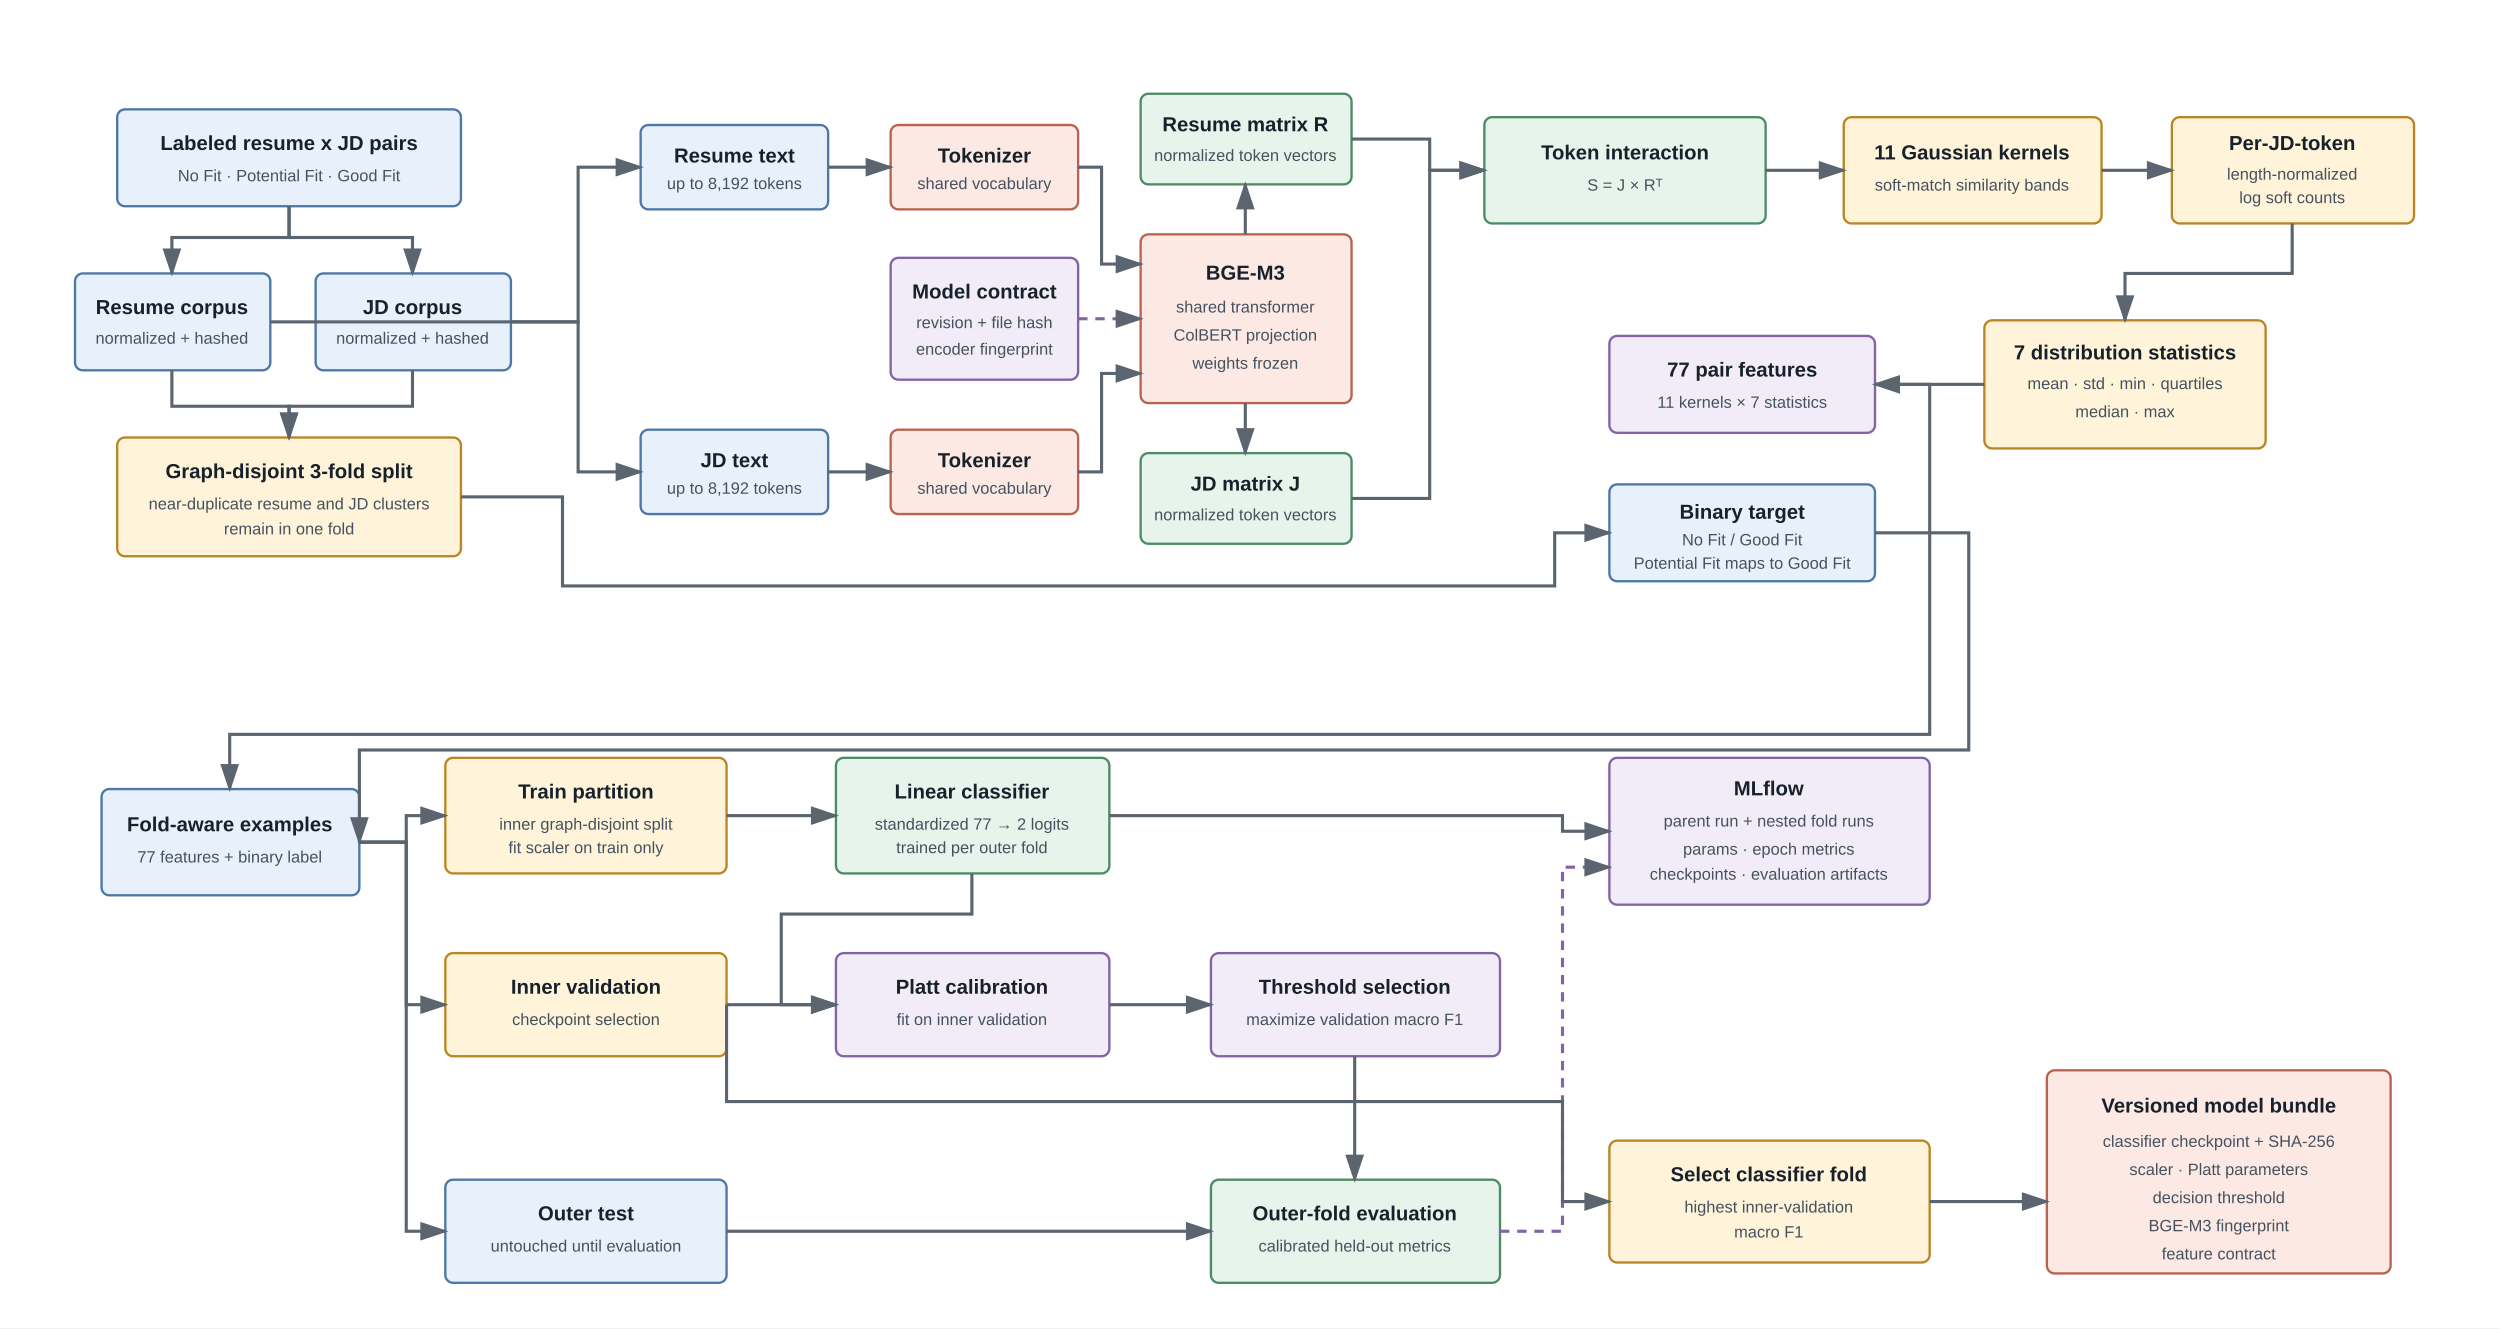
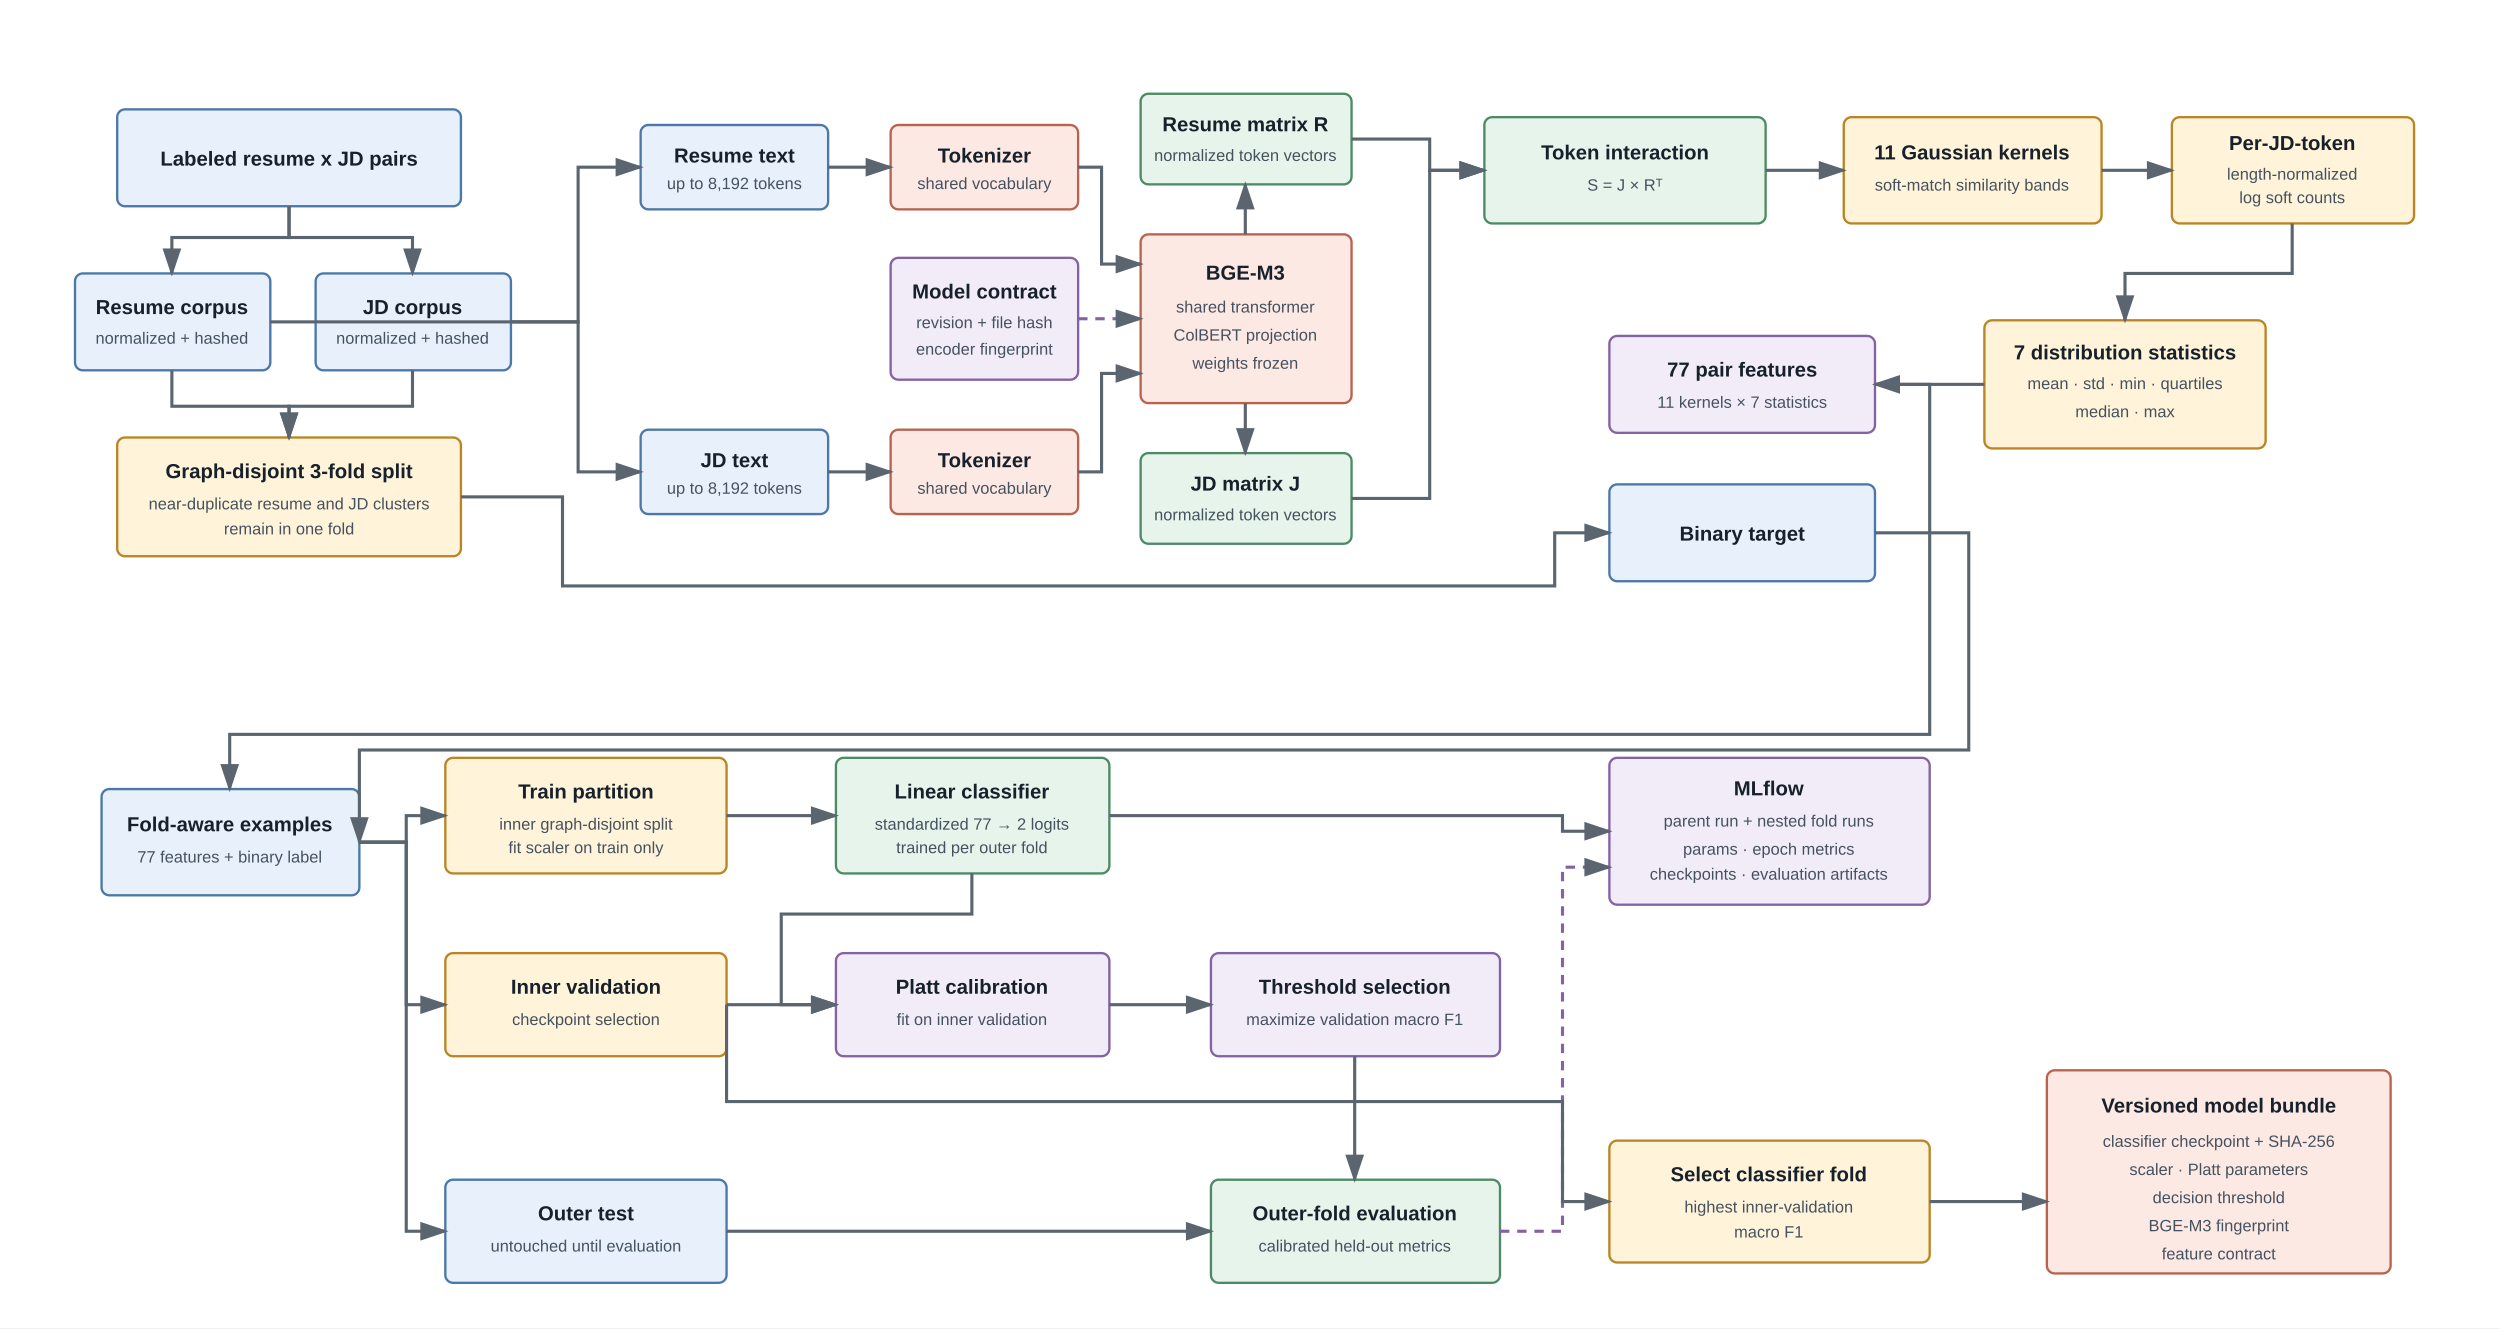
<svg xmlns="http://www.w3.org/2000/svg" width="1600" height="850" viewBox="0 0 1600 850" role="img" aria-label="Resume and job-description scoring model training flow">
  <defs>
    <marker id="arrow" markerWidth="10" markerHeight="10" refX="8" refY="3" orient="auto" markerUnits="strokeWidth">
      <path d="M0,0 L0,6 L9,3 z" fill="#5b6570" />
    </marker>
    <style>
      @font-face{font-family:Lexend;src:url('fonts/Lexend.ttf') format('truetype');font-weight:100 900;font-style:normal}
      text{font-family:Lexend,Arial,sans-serif;fill:#17212b}.node{stroke-width:1.5}.main{font-size:13px;font-weight:700}.sub{font-size:10.5px;fill:#44515e}.edge{fill:none;stroke:#5b6570;stroke-width:2;marker-end:url(#arrow)}.support{fill:none;stroke:#8362a5;stroke-width:2;stroke-dasharray:6 5;marker-end:url(#arrow)}
    </style>
  </defs>
  <rect width="1600" height="850" fill="#fff" />
  <g transform="translate(0 -70)">
    <g text-anchor="middle">
      <rect class="node" x="75" y="140" width="220" height="62" rx="5" fill="#e8f1fb" stroke="#4b78a8" />
-       <text class="main" x="185" y="166">Labeled resume x JD pairs</text>
-       <text class="sub" x="185" y="186">No Fit · Potential Fit · Good Fit</text>
+       <text class="main" x="185" y="176">Labeled resume x JD pairs</text>
      <rect class="node" x="48" y="245" width="125" height="62" rx="5" fill="#e8f1fb" stroke="#4b78a8" />
      <text class="main" x="110" y="271">Resume corpus</text>
      <text class="sub" x="110" y="290">normalized + hashed</text>
      <rect class="node" x="202" y="245" width="125" height="62" rx="5" fill="#e8f1fb" stroke="#4b78a8" />
      <text class="main" x="264" y="271">JD corpus</text>
      <text class="sub" x="264" y="290">normalized + hashed</text>
      <rect class="node" x="75" y="350" width="220" height="76" rx="5" fill="#fff3d9" stroke="#b98525" />
      <text class="main" x="185" y="376">Graph-disjoint 3-fold split</text>
      <text class="sub" x="185" y="396">near-duplicate resume and JD clusters</text>
      <text class="sub" x="185" y="412">remain in one fold</text>
    </g>
    <path class="edge" d="M185 202V222H110V245" />
    <path class="edge" d="M185 202V222H264V245" />
    <path class="edge" d="M110 307V330H185V350" />
    <path class="edge" d="M264 307V330H185V350" />
    <g text-anchor="middle">
      <rect class="node" x="410" y="150" width="120" height="54" rx="5" fill="#e8f1fb" stroke="#4b78a8" />
      <text class="main" x="470" y="174">Resume text</text>
      <text class="sub" x="470" y="191">up to 8,192 tokens</text>
      <rect class="node" x="410" y="345" width="120" height="54" rx="5" fill="#e8f1fb" stroke="#4b78a8" />
      <text class="main" x="470" y="369">JD text</text>
      <text class="sub" x="470" y="386">up to 8,192 tokens</text>
      <rect class="node" x="570" y="150" width="120" height="54" rx="5" fill="#fce9e4" stroke="#b9634f" />
      <text class="main" x="630" y="174">Tokenizer</text>
      <text class="sub" x="630" y="191">shared vocabulary</text>
      <rect class="node" x="570" y="345" width="120" height="54" rx="5" fill="#fce9e4" stroke="#b9634f" />
      <text class="main" x="630" y="369">Tokenizer</text>
      <text class="sub" x="630" y="386">shared vocabulary</text>
      <rect class="node" x="730" y="220" width="135" height="108" rx="5" fill="#fce9e4" stroke="#b9634f" />
      <text class="main" x="797" y="249">BGE-M3</text>
      <text class="sub" x="797" y="270">shared transformer</text>
      <text class="sub" x="797" y="288">ColBERT projection</text>
      <text class="sub" x="797" y="306">weights frozen</text>
      <rect class="node" x="570" y="235" width="120" height="78" rx="5" fill="#f2ecf8" stroke="#8362a5" />
      <text class="main" x="630" y="261">Model contract</text>
      <text class="sub" x="630" y="280">revision + file hash</text>
      <text class="sub" x="630" y="297">encoder fingerprint</text>
      <rect class="node" x="730" y="130" width="135" height="58" rx="5" fill="#e7f4ec" stroke="#4c8b65" />
      <text class="main" x="797" y="154">Resume matrix R</text>
      <text class="sub" x="797" y="173">normalized token vectors</text>
      <rect class="node" x="730" y="360" width="135" height="58" rx="5" fill="#e7f4ec" stroke="#4c8b65" />
      <text class="main" x="797" y="384">JD matrix J</text>
      <text class="sub" x="797" y="403">normalized token vectors</text>
    </g>
    <path class="edge" d="M530 177H570" />
    <path class="edge" d="M530 372H570" />
    <path class="edge" d="M690 177H705V239H730" />
    <path class="edge" d="M690 372H705V309H730" />
    <path class="support" d="M690 274H730" />
    <path class="edge" d="M797 220V188" />
    <path class="edge" d="M797 328V360" />
    <g text-anchor="middle">
      <rect class="node" x="950" y="145" width="180" height="68" rx="5" fill="#e7f4ec" stroke="#4c8b65" />
      <text class="main" x="1040" y="172">Token interaction</text>
      <text class="sub" x="1040" y="192">S = J × Rᵀ</text>
      <rect class="node" x="1180" y="145" width="165" height="68" rx="5" fill="#fff3d9" stroke="#b98525" />
      <text class="main" x="1262" y="172">11 Gaussian kernels</text>
      <text class="sub" x="1262" y="192">soft-match similarity bands</text>
      <rect class="node" x="1390" y="145" width="155" height="68" rx="5" fill="#fff3d9" stroke="#b98525" />
      <text class="main" x="1467" y="166">Per-JD-token</text>
      <text class="sub" x="1467" y="185">length-normalized</text>
      <text class="sub" x="1467" y="200">log soft counts</text>
      <rect class="node" x="1270" y="275" width="180" height="82" rx="5" fill="#fff3d9" stroke="#b98525" />
      <text class="main" x="1360" y="300">7 distribution statistics</text>
      <text class="sub" x="1360" y="319">mean · std · min · quartiles</text>
      <text class="sub" x="1360" y="337">median · max</text>
      <rect class="node" x="1030" y="285" width="170" height="62" rx="5" fill="#f2ecf8" stroke="#8362a5" />
      <text class="main" x="1115" y="311">77 pair features</text>
      <text class="sub" x="1115" y="331">11 kernels × 7 statistics</text>
      <rect class="node" x="1030" y="380" width="170" height="62" rx="5" fill="#e8f1fb" stroke="#4b78a8" />
-       <text class="main" x="1115" y="402">Binary target</text>
-       <text class="sub" x="1115" y="419">No Fit / Good Fit</text>
-       <text class="sub" x="1115" y="434">Potential Fit maps to Good Fit</text>
+       <text class="main" x="1115" y="416">Binary target</text>
    </g>
    <path class="edge" d="M865 159H915V179H950" />
    <path class="edge" d="M865 389H915V179H950" />
    <path class="edge" d="M1130 179H1180" />
    <path class="edge" d="M1345 179H1390" />
    <path class="edge" d="M1467 213V245H1360V275" />
    <path class="edge" d="M1270 316H1200" />
    <path class="edge" d="M295 388H360V445H995V411H1030" />
    <path class="edge" d="M173 276H370V177H410" />
    <path class="edge" d="M327 276H370V372H410" />
    <g text-anchor="middle">
      <rect class="node" x="65" y="575" width="165" height="68" rx="5" fill="#e8f1fb" stroke="#4b78a8" />
      <text class="main" x="147" y="602">Fold-aware examples</text>
      <text class="sub" x="147" y="622">77 features + binary label</text>
      <rect class="node" x="285" y="555" width="180" height="74" rx="5" fill="#fff3d9" stroke="#b98525" />
      <text class="main" x="375" y="581">Train partition</text>
      <text class="sub" x="375" y="601">inner graph-disjoint split</text>
      <text class="sub" x="375" y="616">fit scaler on train only</text>
      <rect class="node" x="285" y="680" width="180" height="66" rx="5" fill="#fff3d9" stroke="#b98525" />
      <text class="main" x="375" y="706">Inner validation</text>
      <text class="sub" x="375" y="726">checkpoint selection</text>
      <rect class="node" x="285" y="825" width="180" height="66" rx="5" fill="#e8f1fb" stroke="#4b78a8" />
      <text class="main" x="375" y="851">Outer test</text>
      <text class="sub" x="375" y="871">untouched until evaluation</text>
      <rect class="node" x="535" y="555" width="175" height="74" rx="5" fill="#e7f4ec" stroke="#4c8b65" />
      <text class="main" x="622" y="581">Linear classifier</text>
      <text class="sub" x="622" y="601">standardized 77 → 2 logits</text>
      <text class="sub" x="622" y="616">trained per outer fold</text>
      <rect class="node" x="535" y="680" width="175" height="66" rx="5" fill="#f2ecf8" stroke="#8362a5" />
      <text class="main" x="622" y="706">Platt calibration</text>
      <text class="sub" x="622" y="726">fit on inner validation</text>
      <rect class="node" x="775" y="680" width="185" height="66" rx="5" fill="#f2ecf8" stroke="#8362a5" />
      <text class="main" x="867" y="706">Threshold selection</text>
      <text class="sub" x="867" y="726">maximize validation macro F1</text>
      <rect class="node" x="775" y="825" width="185" height="66" rx="5" fill="#e7f4ec" stroke="#4c8b65" />
      <text class="main" x="867" y="851">Outer-fold evaluation</text>
      <text class="sub" x="867" y="871">calibrated held-out metrics</text>
      <rect class="node" x="1030" y="555" width="205" height="94" rx="5" fill="#f2ecf8" stroke="#8362a5" />
      <text class="main" x="1132" y="579">MLflow</text>
      <text class="sub" x="1132" y="599">parent run + nested fold runs</text>
      <text class="sub" x="1132" y="617">params · epoch metrics</text>
      <text class="sub" x="1132" y="633">checkpoints · evaluation artifacts</text>
      <rect class="node" x="1030" y="800" width="205" height="78" rx="5" fill="#fff3d9" stroke="#b98525" />
      <text class="main" x="1132" y="826">Select classifier fold</text>
      <text class="sub" x="1132" y="846">highest inner-validation</text>
      <text class="sub" x="1132" y="862">macro F1</text>
      <rect class="node" x="1310" y="755" width="220" height="130" rx="5" fill="#fce9e4" stroke="#b9634f" />
      <text class="main" x="1420" y="782">Versioned model bundle</text>
      <text class="sub" x="1420" y="804">classifier checkpoint + SHA-256</text>
      <text class="sub" x="1420" y="822">scaler · Platt parameters</text>
      <text class="sub" x="1420" y="840">decision threshold</text>
      <text class="sub" x="1420" y="858">BGE-M3 fingerprint</text>
      <text class="sub" x="1420" y="876">feature contract</text>
    </g>
    <path class="edge" d="M1200 316H1235V540H147V575" />
    <path class="edge" d="M1200 411H1260V550H230V609" />
    <path class="edge" d="M230 609H260V592H285" />
    <path class="edge" d="M230 609H260V713H285" />
    <path class="edge" d="M230 609H260V858H285" />
    <path class="edge" d="M465 592H535" />
    <path class="edge" d="M622 629V655H500V713H535" />
    <path class="edge" d="M465 713H535" />
    <path class="edge" d="M710 713H775" />
    <path class="edge" d="M465 858H775" />
    <path class="edge" d="M867 746V825" />
    <path class="edge" d="M710 592H1000V602H1030" />
    <path class="support" d="M960 858H1000V625H1030" />
    <path class="edge" d="M465 713V775H1000V839H1030" />
    <path class="edge" d="M1235 839H1310" />
  </g>
</svg>
